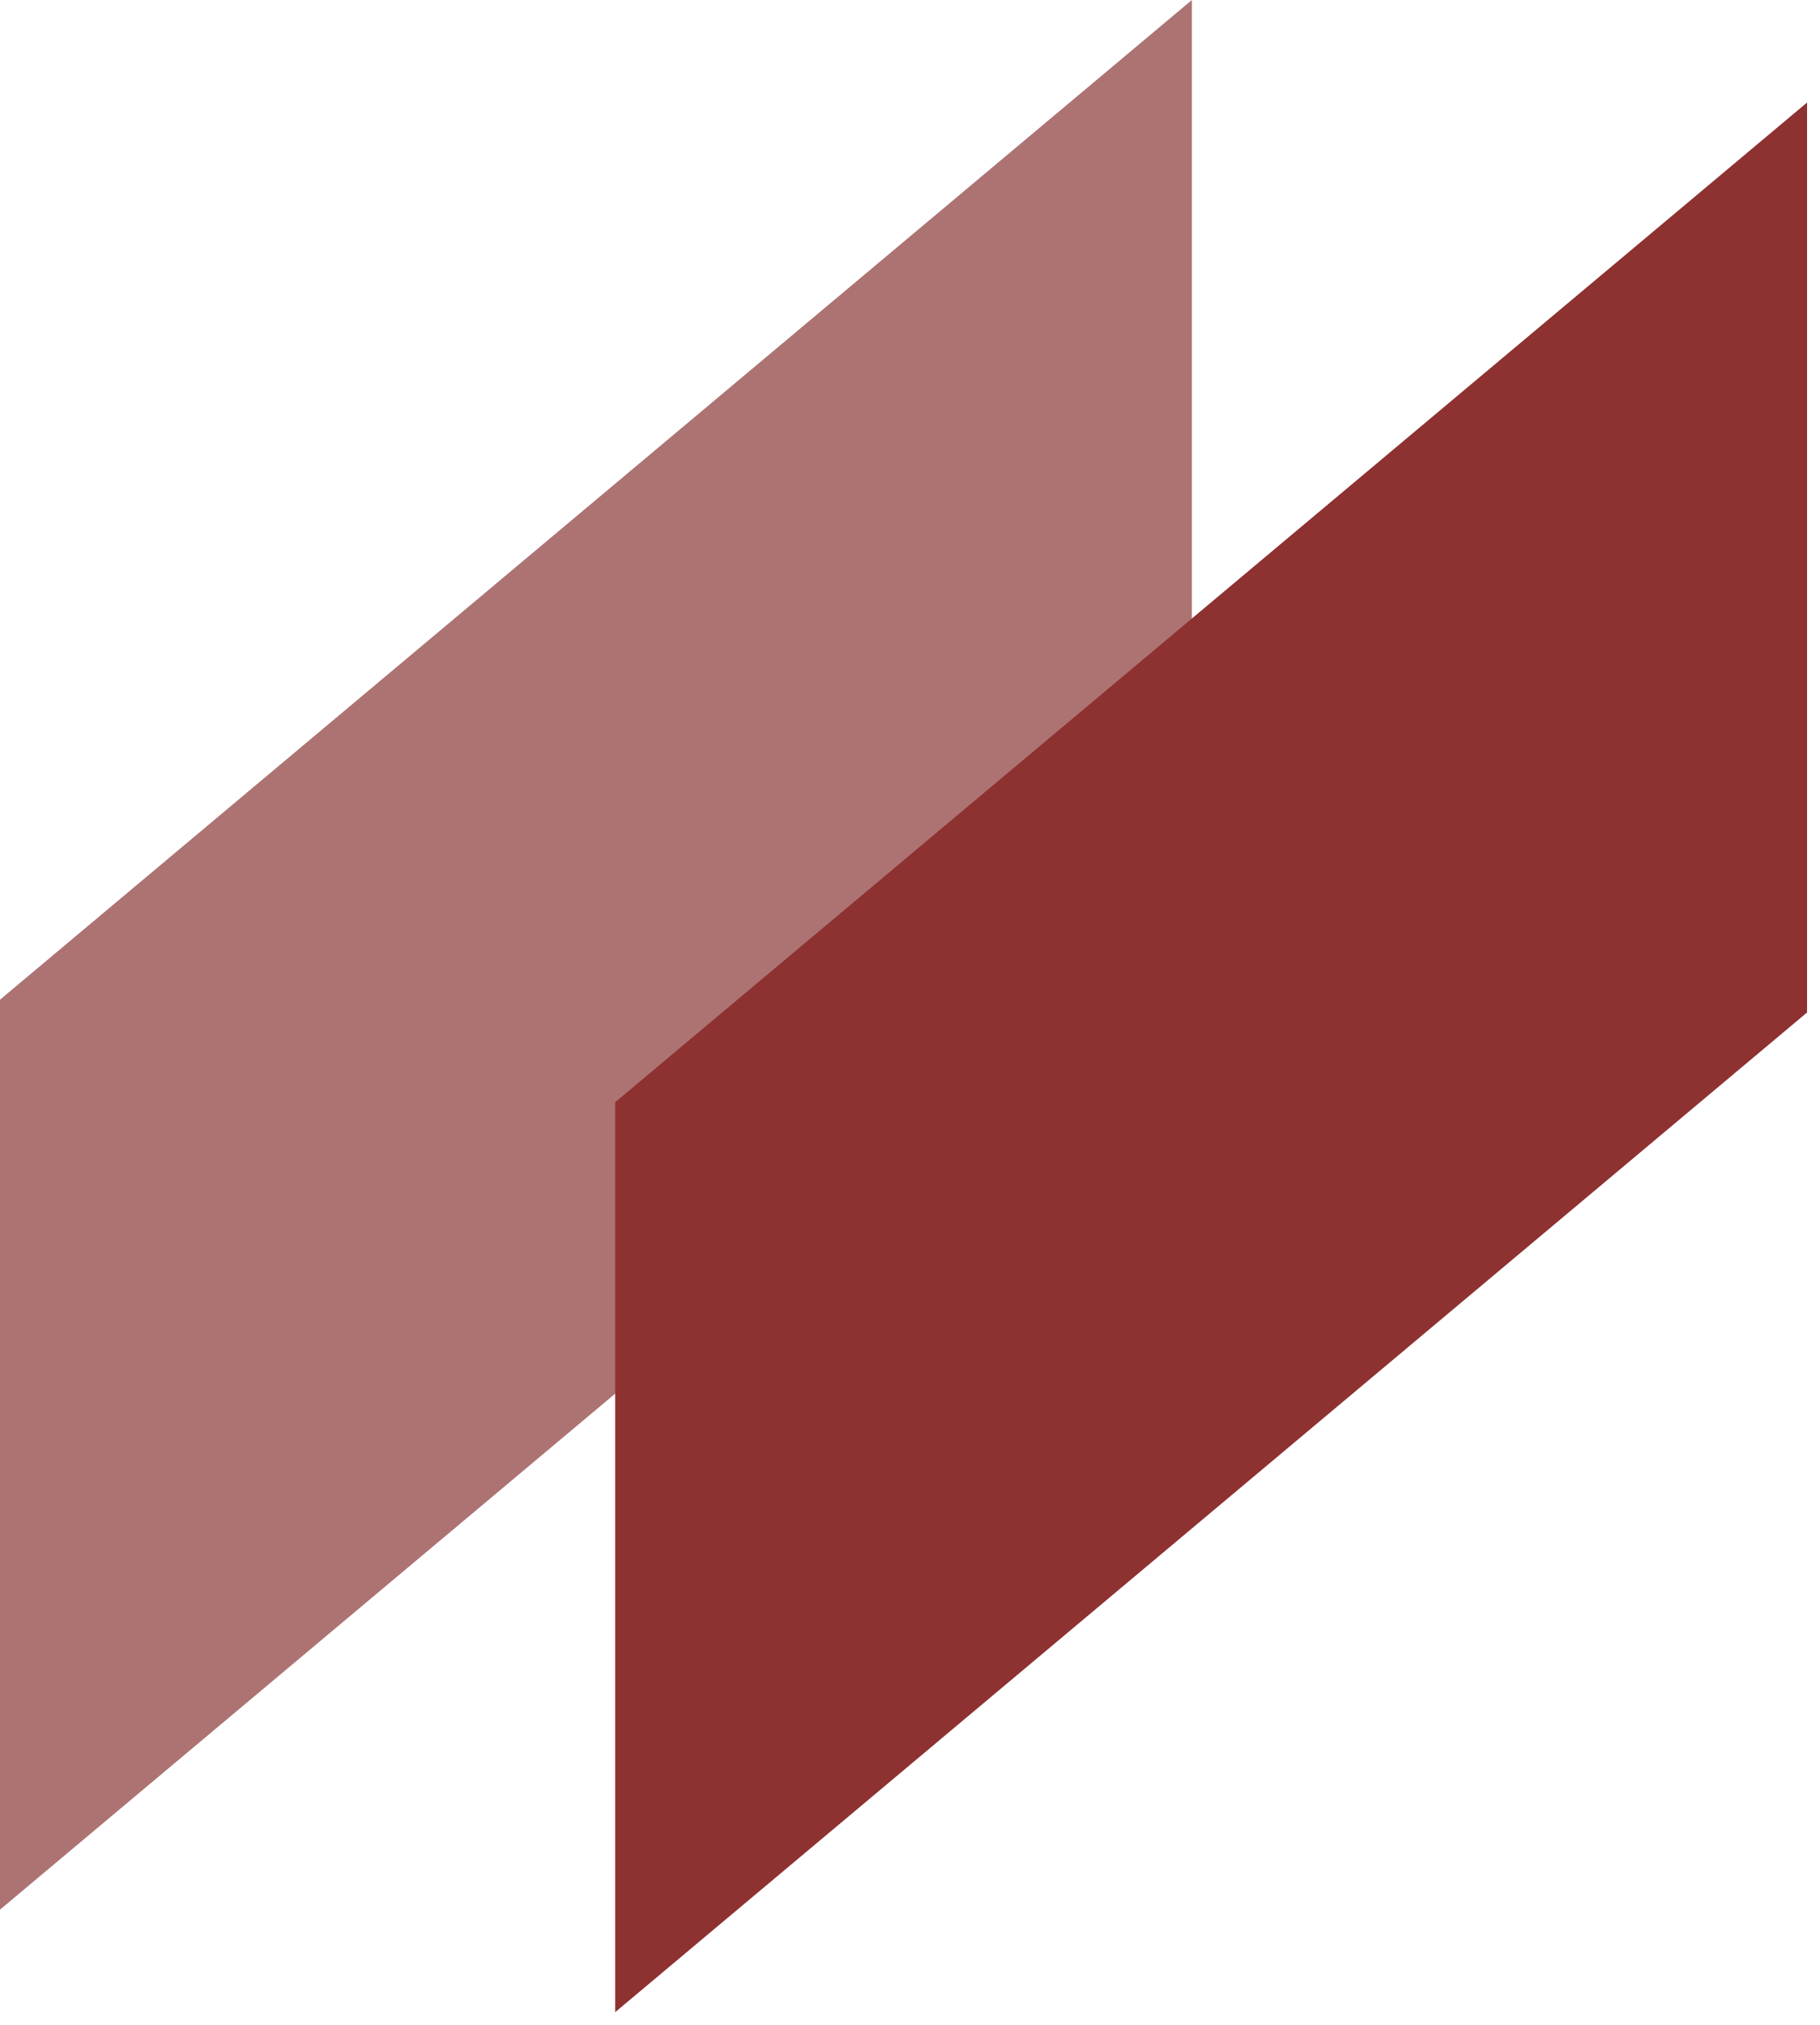
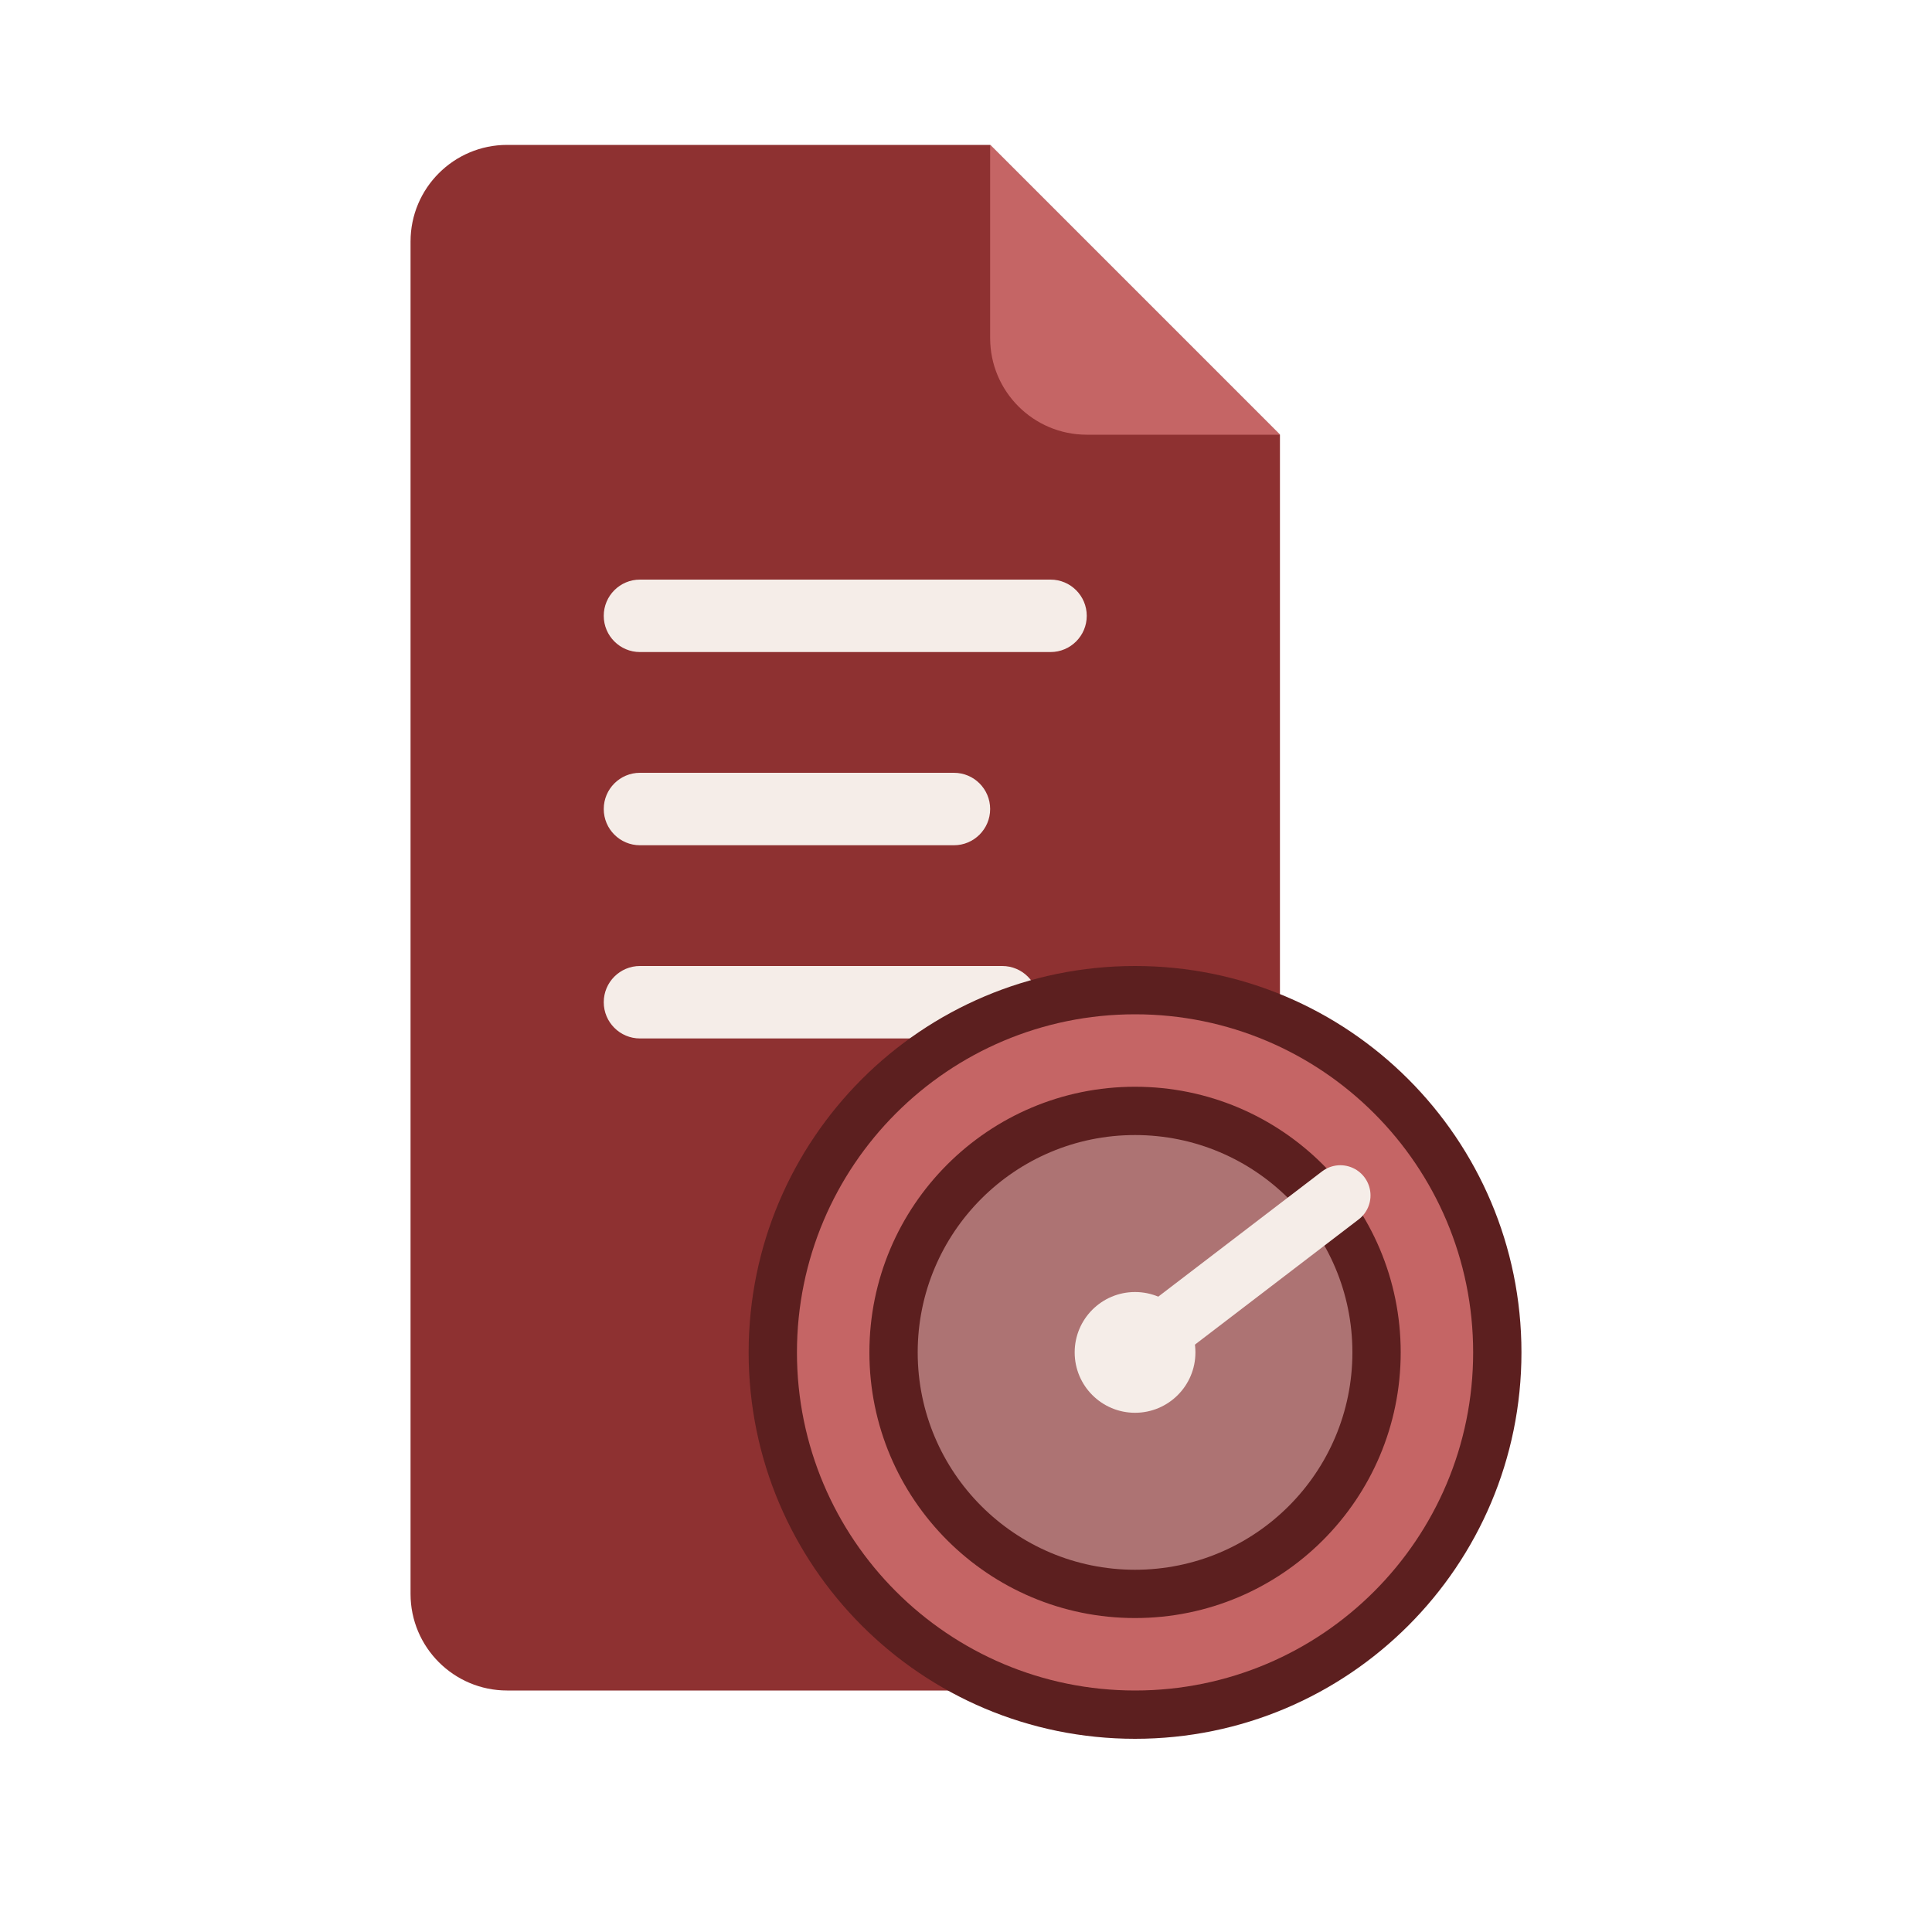
- <svg xmlns="http://www.w3.org/2000/svg" width="71" height="79" viewBox="0 0 71 79" fill="none">
-   <path d="M0 39L46.5 0V35.5L0 74.5V39Z" fill="#AD7373" />
-   <path d="M24 43L70.5 4V39.5L24 78.5V43Z" fill="#8E3131" />
+ <svg xmlns="http://www.w3.org/2000/svg" width="80" height="80" viewBox="5 0 80 80" fill="none">
+   <path d="M22 10C22 7.791 23.791 6 26 6H46L58 18V66C58 68.209 56.209 70 54 70H26C23.791 70 22 68.209 22 66V10Z" fill="#8E3131" />
+   <path d="M46 6V14C46 16.209 47.791 18 50 18H58L46 6Z" fill="#C56565" />
+   <rect x="30" y="24" width="20" height="3" rx="1.5" fill="#F5EDE8" />
+   <rect x="30" y="32" width="16" height="3" rx="1.5" fill="#F5EDE8" />
+   <rect x="30" y="40" width="18" height="3" rx="1.5" fill="#F5EDE8" />
+   <circle cx="52" cy="56" r="16" fill="#5C1F1F" />
+   <circle cx="52" cy="56" r="12.5" fill="none" stroke="#C56565" stroke-width="3" />
+   <circle cx="52" cy="56" r="9" fill="#AD7373" />
+   <circle cx="52" cy="56" r="2.5" fill="#F5EDE8" />
+   <path d="M52 56L60.5 49.5" stroke="#F5EDE8" stroke-width="2.5" stroke-linecap="round" />
</svg>
